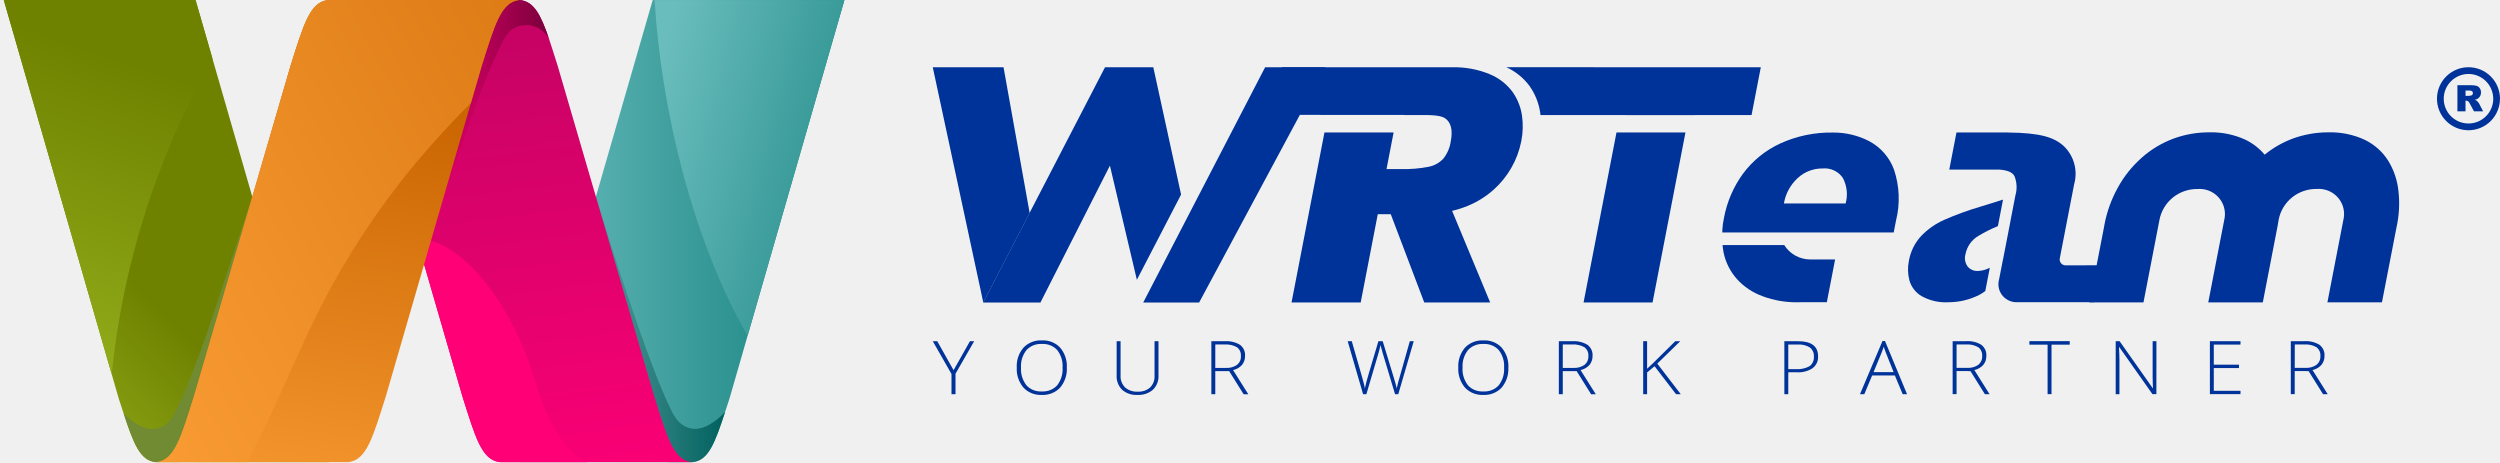
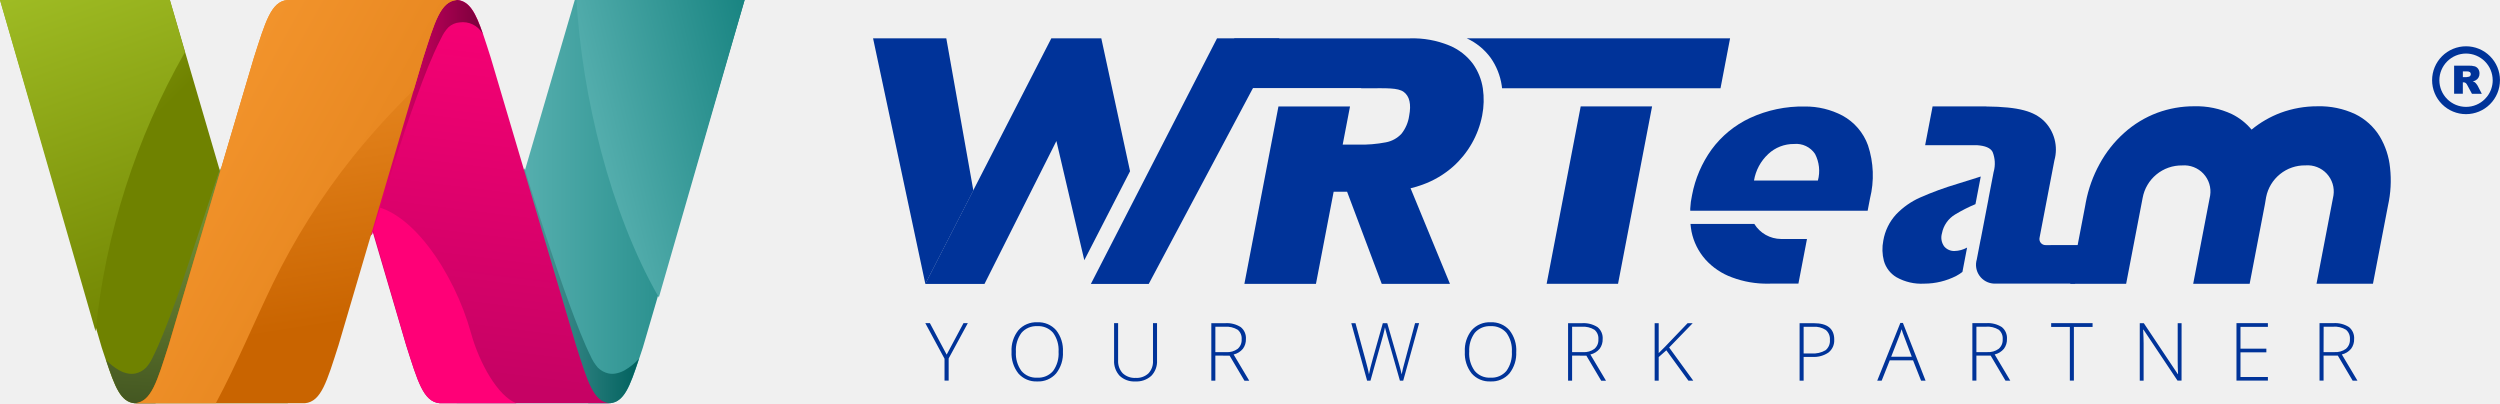
- <svg xmlns="http://www.w3.org/2000/svg" width="595" height="110" viewBox="0 0 595 110" fill="none">
-   <g clip-path="url(#clip0_628_828)">
-     <path d="M200.971 0.014L173.623 94.847C173.256 95.974 172.906 97.041 172.573 98.049C170.14 105.463 168.603 109.619 164.822 109.987H123.615L140.218 52.407L141.819 46.824L155.343 0.014H200.971Z" fill="url(#paint0_linear_628_828)" />
-     <path d="M172.573 98.043C170.14 105.458 168.603 109.614 164.822 109.982H158.988L155.787 107.158L140.224 52.412L140.16 52.184L141.835 46.828L141.982 47.315C142.123 47.78 142.265 48.243 142.408 48.704C142.621 49.43 142.845 50.154 143.08 50.878C143.377 51.828 143.673 52.778 143.97 53.727C144.326 54.865 144.686 56.002 145.049 57.137C145.459 58.418 145.871 59.698 146.285 60.979C146.735 62.377 147.19 63.775 147.649 65.173C148.131 66.641 148.621 68.111 149.118 69.582C149.624 71.091 150.133 72.599 150.645 74.105C151.158 75.612 151.679 77.12 152.211 78.629C152.729 80.098 153.254 81.567 153.786 83.038C154.294 84.433 154.812 85.821 155.339 87.2C155.83 88.48 156.329 89.761 156.837 91.041C157.294 92.173 157.767 93.299 158.255 94.419C158.671 95.364 159.101 96.305 159.562 97.227C160.05 98.378 160.717 99.446 161.537 100.39C162.324 101.185 163.325 101.734 164.418 101.972C165.015 102.09 165.627 102.102 166.227 102.007C167.078 101.866 167.899 101.581 168.654 101.165C170.116 100.337 171.438 99.283 172.573 98.043Z" fill="url(#paint1_linear_628_828)" />
-     <path d="M177.926 79.931L200.974 0.014H155.787C157.343 25.655 164.678 56.816 177.926 79.931Z" fill="url(#paint2_linear_628_828)" />
-     <path d="M164.679 109.984H119.034C114.642 109.568 113.137 104.051 110.019 94.187C109.939 93.931 105.716 79.38 100.932 62.883L98.051 52.974C92.634 34.289 87.403 16.22 87.262 15.807C84.15 5.946 82.648 0.43 78.256 0.014H123.753C127.06 0.334 128.725 3.516 130.675 9.273C131.315 11.174 131.994 13.355 132.766 15.804C133.038 16.659 155.388 93.329 155.66 94.184C158.775 104.064 160.286 109.571 164.679 109.984Z" fill="url(#paint3_linear_628_828)" />
-     <path d="M127.452 91.143C123.011 74.956 110.893 56.816 99.166 56.816C104.625 75.641 109.92 93.906 110.003 94.191C113.125 104.055 114.629 109.559 119.019 109.988H139.65C134.681 108.157 129.658 99.141 127.452 91.143Z" fill="url(#paint4_linear_628_828)" />
-     <path d="M130.675 9.273C130.621 9.152 130.56 9.034 130.492 8.92C129.874 7.9 128.971 7.084 127.894 6.572C126.817 6.06 125.613 5.874 124.432 6.039C123.295 6.121 122.22 6.587 121.384 7.361C120.617 8.172 119.989 9.103 119.524 10.118L119.405 10.348C118.105 12.874 116.969 15.471 115.884 18.106C114.798 20.741 113.819 23.433 112.842 26.11C110.947 31.325 109.17 36.579 107.46 41.855C105.979 46.405 104.54 50.968 103.142 55.545C102.416 57.912 101.701 60.284 100.996 62.662L100.926 62.902L97.254 66.491C97.078 66.491 97.644 58.461 98.048 52.993C98.256 50.169 98.416 48.034 98.416 48.034L108.299 15.823L115.804 3.622L118.976 0.014H123.753C127.054 0.334 128.725 3.519 130.675 9.273Z" fill="url(#paint5_linear_628_828)" />
-     <path d="M78.256 109.984H37.049C33.326 109.632 31.779 105.575 29.404 98.359C29.043 97.258 28.659 96.084 28.251 94.837L0.9 0.014H46.542L59.95 46.484L60.344 47.851L78.256 109.984Z" fill="url(#paint6_linear_628_828)" />
-     <path d="M61.515 52.177L61.451 52.404L45.889 107.151L42.687 109.975H37.056C33.332 109.623 31.786 105.566 29.41 98.35C30.468 99.468 31.689 100.42 33.031 101.174C33.786 101.59 34.607 101.875 35.458 102.016C36.059 102.111 36.673 102.099 37.27 101.98C38.364 101.744 39.365 101.195 40.151 100.399C40.972 99.455 41.639 98.387 42.127 97.236C42.588 96.317 43.017 95.373 43.433 94.428C43.924 93.31 44.397 92.184 44.851 91.05C45.366 89.77 45.866 88.489 46.353 87.209C46.882 85.821 47.4 84.434 47.906 83.046C48.439 81.578 48.964 80.109 49.481 78.638C50.009 77.133 59.991 47.013 60.046 46.815L60.34 47.839L61.515 52.177Z" fill="url(#paint7_linear_628_828)" />
-     <path d="M26.58 89.052C29.264 62.645 37.443 37.091 50.592 14.033L46.542 0.014H0.9L26.58 89.052Z" fill="url(#paint8_linear_628_828)" />
-     <path d="M114.597 15.81C114.328 16.665 92.039 93.608 91.866 94.194C88.745 104.058 87.243 109.561 82.851 109.99H37.193C41.586 109.574 43.094 104.058 46.209 94.194C46.478 93.339 68.831 16.665 69.1 15.81C72.225 5.949 73.723 0.43 78.119 0.014H123.616C119.224 0.43 117.722 5.946 114.597 15.81Z" fill="url(#paint9_linear_628_828)" />
-     <path d="M58.887 109.983C64.489 99.37 69.013 88.264 74.177 77.404C80.037 65.158 87.222 53.592 95.605 42.914C100.719 36.471 106.211 30.338 112.052 24.546C113.569 19.325 114.546 15.969 114.613 15.796C117.734 5.932 119.239 0.429 123.628 0H78.121C73.729 0.416 72.221 5.932 69.106 15.796C68.837 16.651 46.484 93.325 46.215 94.18C43.093 104.044 41.589 109.548 37.199 109.977L58.887 109.983Z" fill="url(#paint10_linear_628_828)" />
-     <path d="M419.072 16.005L416.872 27.384H403.427V27.398H387.002V27.384H366.642C366.619 27.177 366.591 26.97 366.561 26.761C366.22 24.487 365.346 22.323 364.011 20.443C362.588 18.522 360.694 16.993 358.508 16L419.072 16.005Z" fill="#003399" />
-     <path d="M384.723 31.529L376.891 71.981H393.31L401.14 31.529H384.723Z" fill="#003399" />
-     <path d="M245.06 50.7L238.841 16.008H222L234.024 72.001L245.06 50.7Z" fill="#003399" />
-     <path d="M281.096 46.306L274.487 16.006H262.992L234.014 71.962V71.999H247.625L264.16 39.415L270.577 66.593L281.096 46.306Z" fill="#003399" />
-     <path d="M301.097 16.006L272.086 71.999H285.394L315.448 16.006H301.097Z" fill="#003399" />
-     <path d="M345.6 50.189C346.522 49.974 347.431 49.704 348.321 49.38C350.931 48.456 353.337 47.044 355.407 45.22C358.845 42.172 361.184 38.094 362.065 33.606C362.471 31.571 362.524 29.482 362.223 27.428C361.917 25.407 361.135 23.486 359.944 21.818C358.539 19.951 356.648 18.5 354.471 17.621C351.62 16.466 348.553 15.918 345.472 16.012H305.073L302.873 27.336H302.365L316.021 27.348H334.246V27.389H335.943C339.906 27.389 342.686 27.233 344.03 28.224C345.375 29.214 345.79 31.03 345.273 33.696C345.057 35.188 344.445 36.596 343.499 37.776C342.549 38.781 341.302 39.46 339.934 39.713C337.827 40.116 335.681 40.292 333.534 40.24H329.99L331.677 31.533H315.219L307.386 71.985H323.845L327.91 50.987H331.007L338.972 71.985H354.659L345.6 50.189Z" fill="#003399" />
-     <path d="M473.574 63.714C472.684 64.201 471.689 64.468 470.676 64.493C470.229 64.507 469.786 64.422 469.376 64.243C468.968 64.064 468.606 63.796 468.317 63.459C468.001 63.034 467.79 62.544 467.7 62.026C467.61 61.507 467.642 60.975 467.793 60.471C467.962 59.579 468.319 58.734 468.845 57.99C469.369 57.246 470.046 56.622 470.834 56.159C472.327 55.262 473.887 54.477 475.5 53.81L476.72 47.508L475.792 47.802C474.77 48.122 473.266 48.59 471.279 49.204C468.372 50.061 465.523 51.099 462.751 52.311C460.676 53.227 458.803 54.536 457.239 56.163C455.702 57.829 454.686 59.898 454.309 62.123C453.998 63.653 454.044 65.233 454.443 66.743C454.886 68.3 455.91 69.63 457.31 70.462C459.265 71.555 461.495 72.067 463.736 71.937C466.281 71.932 468.787 71.332 471.057 70.188C471.562 69.922 472.046 69.615 472.501 69.269L473.574 63.714Z" fill="#003399" />
-     <path d="M491.659 63.151C491.441 63.159 491.223 63.116 491.024 63.027C490.825 62.937 490.651 62.803 490.514 62.634C490.375 62.466 490.28 62.268 490.234 62.056C490.187 61.845 490.19 61.625 490.245 61.415L493.646 43.844C494.096 42.262 494.107 40.59 493.683 39.001C493.256 37.413 492.41 35.966 491.228 34.814C488.952 32.702 485.692 31.614 477.911 31.541V31.529H465.639L463.926 40.369H475.855C477.753 40.5 478.982 41.001 479.445 41.927C480.011 43.343 480.101 44.903 479.705 46.375H479.693L478.49 52.58H478.502L476.708 61.817H476.694L475.801 66.414C475.611 67.042 475.569 67.705 475.678 68.352C475.787 68.999 476.045 69.612 476.429 70.144C476.814 70.677 477.32 71.115 477.901 71.425C478.486 71.734 479.132 71.907 479.793 71.93H482.016H484.281H498.4L500.102 63.134L491.659 63.151Z" fill="#003399" />
-     <path d="M570.837 45.521C570.587 42.978 569.768 40.522 568.442 38.331C567.086 36.151 565.134 34.398 562.812 33.275C560.104 32.024 557.139 31.415 554.154 31.496C551.258 31.487 548.382 31.992 545.665 32.985C543.245 33.892 540.989 35.186 538.989 36.814C537.744 35.332 536.198 34.125 534.45 33.273C531.743 32.021 528.778 31.412 525.79 31.494C522.895 31.485 520.02 31.99 517.301 32.983C514.501 34.025 511.921 35.577 509.698 37.561C507.412 39.586 505.497 41.988 504.039 44.661C502.526 47.388 501.457 50.336 500.873 53.395C500.813 53.708 500.755 54.032 500.715 54.268L497.289 71.966H510.15L513.94 52.393C514.327 50.293 515.451 48.396 517.113 47.039C518.775 45.683 520.871 44.954 523.022 44.983C523.928 44.91 524.839 45.041 525.685 45.367C526.532 45.692 527.294 46.203 527.915 46.861C528.534 47.52 528.998 48.309 529.267 49.169C529.536 50.03 529.605 50.939 529.469 51.83L525.567 71.966H538.548L542.06 53.827C542.172 53.257 542.262 52.726 542.336 52.218C542.746 50.151 543.878 48.292 545.53 46.967C547.183 45.642 549.253 44.936 551.377 44.971C552.283 44.899 553.194 45.03 554.04 45.355C554.889 45.68 555.649 46.191 556.27 46.85C556.889 47.508 557.353 48.297 557.622 49.158C557.89 50.018 557.96 50.928 557.823 51.818L553.924 71.954H566.905L570.364 54.124C570.999 51.302 571.161 48.395 570.837 45.521Z" fill="#003399" />
-     <path d="M409.915 55.321H423.93H450.704L451.244 52.533C452.255 48.523 452.092 44.312 450.78 40.39C449.726 37.496 447.635 35.086 444.909 33.617C442.243 32.231 439.271 31.52 436.262 31.548C431.918 31.465 427.614 32.358 423.668 34.162C420.152 35.787 417.106 38.265 414.811 41.367C412.565 44.466 411.032 48.016 410.323 51.767C410.098 52.771 409.961 53.791 409.91 54.817C409.903 54.987 409.915 55.144 409.915 55.321ZM427.836 42.392C429.443 40.894 431.57 40.07 433.777 40.094C434.714 40.003 435.657 40.166 436.508 40.565C437.359 40.964 438.084 41.584 438.608 42.36C439.584 44.227 439.821 46.39 439.267 48.421H424.572C424.959 46.112 426.104 43.995 427.831 42.399L427.836 42.392Z" fill="#003399" />
-     <path d="M424.647 58.326H409.967C410.032 58.903 410.09 59.475 410.199 60.041C410.678 62.405 411.777 64.603 413.384 66.412C415.053 68.254 417.153 69.66 419.501 70.503C422.176 71.501 425.018 71.989 427.874 71.939C428.189 71.939 428.502 71.939 428.801 71.926H434.786L436.757 61.751H430.783C429.552 61.74 428.344 61.42 427.271 60.822C426.198 60.223 425.296 59.364 424.647 58.326Z" fill="#003399" />
-     <path d="M226.95 88.107L230.85 81.204H231.852L227.412 88.946V93.812H226.454V89.005L222 81.204H223.066L226.95 88.107ZM253.903 87.495C254.004 89.208 253.438 90.896 252.317 92.244C251.774 92.828 251.097 93.288 250.339 93.591C249.582 93.894 248.762 94.03 247.942 93.991C247.122 94.03 246.304 93.893 245.549 93.59C244.792 93.287 244.119 92.827 243.577 92.244C242.452 90.89 241.889 89.196 241.99 87.477C241.887 85.764 242.457 84.076 243.591 82.737C244.137 82.159 244.813 81.704 245.57 81.404C246.325 81.105 247.143 80.969 247.961 81.007C248.778 80.967 249.596 81.103 250.354 81.404C251.108 81.705 251.784 82.163 252.326 82.745C253.445 84.094 254.006 85.783 253.903 87.495ZM243.002 87.495C242.901 88.989 243.352 90.47 244.278 91.684C244.726 92.183 245.289 92.576 245.925 92.833C246.561 93.09 247.252 93.203 247.942 93.164C248.634 93.205 249.325 93.094 249.963 92.84C250.601 92.585 251.169 92.194 251.62 91.697C252.546 90.479 252.997 88.993 252.891 87.495C252.997 86.003 252.548 84.524 251.62 83.314C251.169 82.822 250.604 82.435 249.97 82.183C249.335 81.931 248.648 81.821 247.961 81.861C247.271 81.823 246.582 81.935 245.946 82.189C245.311 82.444 244.743 82.833 244.292 83.327C243.357 84.529 242.901 86.005 243.002 87.495ZM275.718 81.204V89.366C275.756 89.989 275.657 90.613 275.428 91.198C275.199 91.783 274.844 92.317 274.386 92.766C273.884 93.192 273.297 93.52 272.661 93.731C272.024 93.941 271.348 94.03 270.675 93.991C270.016 94.028 269.355 93.938 268.736 93.727C268.114 93.515 267.544 93.187 267.06 92.761C266.611 92.302 266.263 91.761 266.041 91.172C265.817 90.582 265.721 89.956 265.761 89.331V81.204H266.695V89.366C266.663 89.882 266.74 90.399 266.922 90.886C267.107 91.372 267.392 91.82 267.761 92.2C268.165 92.553 268.642 92.824 269.161 92.999C269.677 93.173 270.229 93.246 270.778 93.213C271.315 93.245 271.855 93.173 272.362 93.001C272.872 92.83 273.337 92.562 273.732 92.215C274.094 91.845 274.374 91.409 274.554 90.934C274.734 90.459 274.811 89.954 274.781 89.45V81.201L275.718 81.204ZM289.237 88.322V93.819H288.302V81.21H291.473C292.761 81.117 294.046 81.421 295.138 82.077C295.542 82.391 295.86 82.792 296.065 83.246C296.271 83.7 296.36 84.195 296.323 84.688C296.351 85.455 296.103 86.209 295.621 86.827C295.07 87.456 294.315 87.896 293.474 88.079L297.094 93.83H295.981L292.544 88.333L289.237 88.322ZM289.237 87.563H291.78C292.712 87.618 293.637 87.367 294.397 86.851C294.715 86.594 294.965 86.27 295.128 85.905C295.29 85.54 295.36 85.145 295.332 84.749C295.369 84.356 295.304 83.961 295.147 83.596C294.988 83.231 294.738 82.908 294.42 82.653C293.528 82.142 292.488 81.91 291.448 81.989H289.242L289.237 87.563ZM332.79 93.819H332.023L329.097 84.086C328.854 83.287 328.672 82.631 328.551 82.119C328.455 82.619 328.317 83.195 328.137 83.845C327.957 84.495 326.978 87.82 325.197 93.819H324.414L320.75 81.21H321.725L324.061 89.337C324.153 89.665 324.239 89.968 324.316 90.249C324.393 90.529 324.466 90.79 324.531 91.034C324.594 91.279 324.653 91.514 324.704 91.742C324.756 91.969 324.802 92.197 324.844 92.427C324.992 91.646 325.302 90.458 325.779 88.864L328.058 81.21H329.088L331.759 89.994C332.07 91.007 332.292 91.824 332.425 92.445C332.505 92.031 332.607 91.588 332.731 91.118C332.855 90.647 333.79 87.343 335.536 81.204H336.47L332.79 93.819ZM358.986 87.495C359.087 89.208 358.521 90.896 357.4 92.244C356.857 92.828 356.18 93.288 355.423 93.591C354.665 93.894 353.845 94.03 353.025 93.991C352.205 94.03 351.387 93.893 350.632 93.59C349.875 93.287 349.202 92.827 348.66 92.244C347.536 90.89 346.972 89.196 347.073 87.477C346.97 85.764 347.54 84.076 348.674 82.737C349.22 82.159 349.896 81.704 350.653 81.404C351.408 81.105 352.226 80.969 353.044 81.007C353.862 80.967 354.679 81.103 355.437 81.404C356.191 81.705 356.867 82.163 357.409 82.745C358.531 84.093 359.094 85.782 358.996 87.495H358.986ZM348.085 87.495C347.984 88.989 348.435 90.47 349.361 91.684C349.809 92.183 350.373 92.576 351.008 92.833C351.644 93.09 352.335 93.203 353.025 93.164C353.717 93.205 354.408 93.094 355.046 92.84C355.684 92.585 356.252 92.194 356.703 91.697C357.629 90.479 358.08 88.993 357.974 87.495C358.08 86.003 357.629 84.524 356.703 83.314C356.252 82.822 355.687 82.435 355.053 82.183C354.418 81.931 353.731 81.821 353.044 81.861C352.354 81.823 351.665 81.935 351.029 82.189C350.394 82.444 349.826 82.833 349.375 83.327C348.445 84.531 347.991 86.006 348.094 87.495H348.085ZM371.94 88.322V93.819H371.005V81.21H374.176C375.464 81.117 376.749 81.421 377.84 82.077C378.245 82.391 378.562 82.792 378.768 83.246C378.974 83.7 379.063 84.195 379.025 84.688C379.053 85.455 378.805 86.209 378.324 86.827C377.773 87.456 377.018 87.896 376.176 88.079L379.796 93.83H378.684L375.246 88.333L371.94 88.322ZM371.94 87.563H374.482C375.415 87.618 376.338 87.366 377.097 86.851C377.415 86.594 377.665 86.27 377.829 85.905C377.99 85.54 378.06 85.145 378.032 84.749C378.069 84.356 378.004 83.961 377.847 83.596C377.688 83.231 377.438 82.908 377.121 82.653C376.228 82.142 375.188 81.91 374.148 81.989H371.942L371.94 87.563ZM400.024 93.819H398.903L393.79 87.158L392.011 88.643V93.819H391.077V81.21H392.011V87.769L393.488 86.371L398.711 81.21H399.896L394.435 86.543L400.024 93.819ZM432.704 84.827C432.736 85.36 432.633 85.892 432.407 86.38C432.178 86.868 431.83 87.297 431.39 87.632C430.301 88.342 428.993 88.686 427.672 88.607H425.611V93.819H424.676V81.21H427.948C431.124 81.206 432.711 82.412 432.711 84.829L432.704 84.827ZM425.611 87.846H427.443C428.579 87.933 429.715 87.688 430.699 87.143C431.049 86.868 431.322 86.516 431.498 86.119C431.673 85.721 431.743 85.289 431.701 84.86C431.734 84.455 431.666 84.047 431.5 83.672C431.337 83.296 431.079 82.963 430.752 82.699C429.881 82.167 428.85 81.92 427.817 81.996H425.611V87.846ZM450.98 89.366H445.573L443.703 93.819H442.673L448.034 81.153H448.627L453.878 93.819H452.838L450.98 89.366ZM445.909 88.563H450.677L448.863 84.015C448.707 83.658 448.524 83.163 448.316 82.531C448.167 83.041 447.989 83.542 447.779 84.033L445.909 88.563ZM465.663 88.313V93.81H464.728V81.201H467.9C469.187 81.108 470.472 81.412 471.564 82.069C471.968 82.383 472.286 82.784 472.492 83.237C472.697 83.692 472.786 84.186 472.749 84.679C472.777 85.446 472.529 86.2 472.048 86.818C471.496 87.447 470.741 87.887 469.9 88.07L473.52 93.821H472.407L468.97 88.324L465.663 88.313ZM465.663 87.554H468.206C469.138 87.609 470.061 87.357 470.821 86.842C471.138 86.585 471.388 86.261 471.552 85.896C471.713 85.531 471.783 85.136 471.755 84.741C471.793 84.348 471.727 83.952 471.571 83.587C471.412 83.222 471.162 82.898 470.844 82.644C469.951 82.133 468.911 81.901 467.871 81.98H465.665L465.663 87.554ZM488.261 93.81H487.326V82.024H482.996V81.197H492.593V82.024H488.263L488.261 93.81ZM513.219 93.81H512.284L504.39 82.611H504.318C504.39 83.938 504.427 84.944 504.427 85.63V93.814H503.535V81.206H504.47L512.354 92.388H512.408C512.354 91.355 512.326 90.372 512.326 89.437V81.206H513.228L513.219 93.81ZM533.237 93.81H525.953V81.201H533.237V82.013H526.883V86.793H532.882V87.605H526.883V93.016H533.237V93.81ZM546.143 88.313V93.81H545.209V81.201H548.38C549.667 81.108 550.953 81.412 552.044 82.069C552.448 82.383 552.766 82.784 552.972 83.237C553.177 83.692 553.266 84.186 553.229 84.679C553.257 85.446 553.009 86.2 552.528 86.818C551.976 87.447 551.221 87.887 550.38 88.07L554 93.821H552.888L549.45 88.324L546.143 88.313ZM546.143 87.554H548.698C549.63 87.609 550.555 87.358 551.315 86.842C551.633 86.585 551.883 86.261 552.044 85.896C552.208 85.531 552.278 85.136 552.25 84.741C552.287 84.348 552.222 83.952 552.065 83.587C551.906 83.222 551.656 82.898 551.338 82.644C550.446 82.133 549.406 81.901 548.366 81.98H546.16L546.143 87.554Z" fill="#003399" />
-     <path d="M593.39 23.498C593.385 21.936 592.764 20.439 591.659 19.334C590.556 18.23 589.059 17.608 587.498 17.604C585.936 17.608 584.439 18.231 583.335 19.335C582.232 20.439 581.608 21.936 581.606 23.498C581.606 25.061 582.228 26.56 583.332 27.665C584.437 28.77 585.934 29.391 587.498 29.391C588.271 29.392 589.039 29.239 589.754 28.942C590.469 28.646 591.117 28.211 591.665 27.662C591.839 27.488 592.004 27.304 592.155 27.11C592.96 26.076 593.394 24.803 593.394 23.493L593.39 23.498ZM584.865 26.519V20.28H588.07C588.529 20.263 588.988 20.314 589.431 20.432C589.739 20.53 590.004 20.73 590.186 20.998C590.385 21.295 590.485 21.647 590.474 22.005C590.487 22.308 590.416 22.61 590.271 22.876C590.124 23.142 589.908 23.364 589.645 23.516C589.436 23.631 589.211 23.713 588.977 23.759C589.153 23.809 589.324 23.884 589.48 23.981C589.592 24.078 589.694 24.187 589.783 24.307C589.883 24.427 589.975 24.557 590.053 24.694L590.984 26.499H588.808L587.781 24.596C587.696 24.414 587.578 24.25 587.431 24.115C587.293 24.017 587.128 23.964 586.961 23.963H586.792V26.49H584.874L584.865 26.519ZM586.798 22.814H587.609C587.781 22.801 587.952 22.773 588.119 22.729C588.244 22.706 588.355 22.637 588.431 22.535C588.522 22.413 588.565 22.262 588.551 22.11C588.538 21.958 588.471 21.816 588.362 21.711C588.146 21.579 587.894 21.522 587.643 21.548H586.798V22.814ZM594.993 23.498C594.991 25.487 594.203 27.395 592.797 28.801C591.389 30.208 589.483 30.999 587.496 31C585.506 30.999 583.6 30.209 582.194 28.803C580.789 27.396 580 25.489 580 23.5C579.998 22.515 580.192 21.539 580.568 20.629C580.944 19.719 581.497 18.892 582.194 18.195C582.891 17.499 583.718 16.946 584.627 16.57C585.538 16.193 586.513 15.999 587.498 16C588.482 15.999 589.458 16.192 590.367 16.569C591.278 16.945 592.104 17.497 592.801 18.193C593.499 18.889 594.051 19.716 594.428 20.625C594.804 21.535 595 22.511 595 23.495L594.993 23.498Z" fill="#003399" />
+ <svg xmlns="http://www.w3.org/2000/svg" width="248" height="40" viewBox="0 0 248 40" fill="none">
+   <g clip-path="url(#clip0_641_635)">
+     <path d="M171.624 3.802L170.675 8.753H164.875V8.759H157.789V8.753H149.006C148.996 8.663 148.984 8.573 148.971 8.482C148.824 7.493 148.447 6.551 147.871 5.733C147.257 4.897 146.44 4.232 145.497 3.8L171.624 3.802Z" fill="#003399" />
+     <path d="M156.805 10.556L153.426 28.156H160.509L163.887 10.556H156.805Z" fill="#003399" />
+     <path d="M96.556 18.897L93.873 3.803H86.608L91.795 28.165L96.556 18.897Z" fill="#003399" />
+     <path d="M112.101 16.986L109.25 3.803H104.291L91.79 28.149V28.165H97.662L104.795 13.988L107.563 25.813L112.101 16.986Z" fill="#003399" />
+     <path d="M120.729 3.803L108.214 28.165H113.955L126.92 3.803H120.729Z" fill="#003399" />
+     <path d="M139.928 18.676C140.326 18.582 140.718 18.465 141.102 18.324C142.227 17.922 143.265 17.308 144.159 16.514C145.641 15.188 146.65 13.413 147.031 11.461C147.206 10.575 147.229 9.666 147.099 8.773C146.967 7.894 146.63 7.058 146.116 6.332C145.51 5.52 144.693 4.888 143.755 4.506C142.524 4.004 141.202 3.765 139.873 3.806H122.445L121.496 8.733H121.277L127.168 8.738H135.03V8.756H135.762C137.472 8.756 138.671 8.688 139.251 9.119C139.831 9.55 140.01 10.34 139.787 11.5C139.694 12.149 139.43 12.762 139.022 13.275C138.612 13.712 138.073 14.008 137.484 14.118C136.574 14.293 135.649 14.37 134.723 14.347H133.194L133.922 10.559H126.822L123.443 28.159H130.543L132.297 19.023H133.633L137.069 28.159H143.836L139.928 18.676Z" fill="#003399" />
+     <path d="M195.135 24.56C194.752 24.772 194.323 24.888 193.885 24.899C193.693 24.905 193.501 24.868 193.325 24.79C193.149 24.712 192.992 24.596 192.867 24.449C192.732 24.265 192.641 24.051 192.602 23.826C192.562 23.6 192.576 23.369 192.641 23.149C192.714 22.761 192.869 22.393 193.095 22.07C193.321 21.746 193.614 21.475 193.953 21.273C194.598 20.883 195.271 20.541 195.966 20.251L196.492 17.509L196.092 17.637C195.651 17.776 195.002 17.98 194.145 18.247C192.892 18.62 191.663 19.071 190.466 19.599C189.572 19.997 188.764 20.567 188.088 21.275C187.426 22 186.987 22.9 186.824 23.868C186.691 24.534 186.711 25.221 186.882 25.878C187.073 26.555 187.515 27.134 188.119 27.496C188.962 27.972 189.925 28.195 190.891 28.138C191.989 28.136 193.071 27.875 194.049 27.377C194.268 27.261 194.476 27.128 194.672 26.977L195.135 24.56Z" fill="#003399" />
+     <path d="M202.938 24.315C202.844 24.318 202.75 24.3 202.665 24.261C202.579 24.222 202.503 24.163 202.444 24.09C202.385 24.017 202.344 23.931 202.323 23.839C202.303 23.747 202.305 23.651 202.328 23.56L203.795 15.915C203.989 15.227 203.995 14.499 203.811 13.808C203.628 13.117 203.262 12.487 202.752 11.986C201.77 11.067 200.364 10.594 197.007 10.562V10.557H191.713L190.974 14.403H196.12C196.939 14.46 197.469 14.678 197.669 15.081C197.913 15.697 197.953 16.376 197.781 17.016H197.776L197.257 19.716H197.262L196.488 23.735H196.482L196.097 25.735C196.015 26.008 195.997 26.297 196.044 26.578C196.091 26.859 196.202 27.126 196.369 27.358C196.535 27.59 196.752 27.78 197.004 27.915C197.255 28.05 197.534 28.125 197.819 28.135H198.778H199.755H205.846L206.58 24.308L202.938 24.315Z" fill="#003399" />
+     <path d="M237.094 16.645C236.986 15.539 236.633 14.47 236.061 13.517C235.476 12.569 234.634 11.806 233.632 11.317C232.464 10.773 231.185 10.508 229.897 10.543C228.648 10.539 227.407 10.759 226.235 11.191C225.191 11.586 224.218 12.148 223.355 12.857C222.818 12.212 222.151 11.687 221.397 11.316C220.229 10.771 218.95 10.506 217.661 10.542C216.412 10.538 215.172 10.758 213.999 11.19C212.791 11.643 211.678 12.319 210.719 13.182C209.733 14.063 208.907 15.108 208.278 16.271C207.625 17.457 207.164 18.74 206.912 20.071C206.886 20.207 206.861 20.348 206.844 20.451L205.366 28.151H210.914L212.549 19.635C212.716 18.721 213.201 17.896 213.918 17.306C214.635 16.715 215.539 16.398 216.467 16.411C216.858 16.379 217.25 16.436 217.616 16.578C217.981 16.719 218.31 16.942 218.578 17.228C218.845 17.515 219.045 17.858 219.161 18.232C219.277 18.607 219.307 19.002 219.248 19.39L217.565 28.151H223.165L224.68 20.259C224.728 20.011 224.767 19.78 224.799 19.559C224.976 18.659 225.464 17.851 226.177 17.274C226.889 16.698 227.783 16.39 228.699 16.406C229.09 16.374 229.483 16.431 229.848 16.573C230.214 16.714 230.542 16.937 230.81 17.223C231.077 17.51 231.276 17.853 231.393 18.227C231.509 18.602 231.539 18.997 231.48 19.385L229.798 28.146H235.398L236.89 20.388C237.164 19.16 237.233 17.895 237.094 16.645Z" fill="#003399" />
+     <path d="M167.674 20.908H173.72H185.27L185.503 19.695C185.939 17.951 185.869 16.119 185.303 14.412C184.848 13.153 183.946 12.104 182.77 11.465C181.62 10.862 180.338 10.553 179.04 10.565C177.166 10.529 175.309 10.917 173.607 11.702C172.09 12.409 170.776 13.488 169.786 14.837C168.817 16.185 168.156 17.73 167.85 19.362C167.753 19.799 167.694 20.242 167.672 20.689C167.669 20.763 167.674 20.831 167.674 20.908ZM175.405 15.283C176.098 14.631 177.016 14.273 177.968 14.283C178.372 14.243 178.779 14.314 179.146 14.488C179.513 14.662 179.826 14.932 180.052 15.269C180.473 16.081 180.575 17.023 180.336 17.906H173.997C174.164 16.902 174.658 15.98 175.403 15.286L175.405 15.283Z" fill="#003399" />
+     <path d="M174.029 22.216H167.696C167.724 22.467 167.749 22.716 167.796 22.962C168.003 23.991 168.477 24.947 169.17 25.734C169.89 26.536 170.796 27.147 171.809 27.514C172.963 27.948 174.188 28.16 175.421 28.139C175.557 28.139 175.692 28.139 175.821 28.133H178.403L179.253 23.706H176.676C176.145 23.701 175.624 23.562 175.161 23.302C174.698 23.041 174.309 22.668 174.029 22.216Z" fill="#003399" />
+     <path d="M73.867 0L63.767 34.492C63.634 34.901 63.504 35.289 63.379 35.656C62.479 38.356 61.913 39.865 60.518 39.999H45.307L51.438 19.056L52.033 17.026L57.017 0H73.867Z" fill="url(#paint0_linear_641_635)" />
+     <path d="M63.382 35.592C62.482 38.33 61.916 39.864 60.521 40H58.364L57.179 38.957L51.434 18.741L51.411 18.658L52.029 16.681L52.084 16.861C52.136 17.032 52.188 17.203 52.241 17.374C52.323 17.641 52.406 17.907 52.489 18.174C52.599 18.525 52.708 18.875 52.818 19.226C52.952 19.645 53.085 20.065 53.218 20.485C53.37 20.96 53.522 21.435 53.674 21.909C53.841 22.425 54.008 22.941 54.174 23.457C54.353 24 54.534 24.542 54.717 25.085C54.904 25.642 55.092 26.199 55.281 26.755C55.471 27.311 55.663 27.868 55.859 28.425C56.05 28.968 56.244 29.51 56.44 30.053C56.627 30.568 56.819 31.082 57.014 31.594C57.195 32.067 57.379 32.539 57.567 33.01C57.736 33.428 57.911 33.844 58.09 34.257C58.244 34.606 58.403 34.957 58.573 35.294C58.754 35.719 59 36.113 59.302 36.462C59.593 36.755 59.962 36.958 60.366 37.046C60.586 37.09 60.812 37.094 61.034 37.059C61.35 37.007 61.654 36.902 61.934 36.748C62.475 36.441 62.963 36.051 63.382 35.592Z" fill="url(#paint1_linear_641_635)" />
+     <path d="M65.358 29.506L73.866 0H57.184C57.758 9.466 60.467 20.972 65.358 29.506Z" fill="url(#paint2_linear_641_635)" />
+     <path d="M60.468 40H43.616C41.995 39.849 41.438 37.842 40.288 34.255C40.258 34.162 38.7 28.87 36.934 22.869L35.873 19.269C33.873 12.469 31.941 5.901 31.89 5.751C30.736 2.157 30.182 0.151 28.56 0H45.36C46.581 0.113 47.196 1.274 47.915 3.367C48.153 4.058 48.402 4.851 48.687 5.743C48.787 6.054 57.039 33.943 57.14 34.251C58.289 37.841 58.846 39.848 60.468 40Z" fill="url(#paint3_linear_641_635)" />
+     <path d="M46.725 33.042C45.081 27.066 40.611 20.369 36.281 20.369C38.296 27.319 40.251 34.062 40.281 34.169C41.434 37.811 41.989 39.847 43.61 40.001H51.226C49.393 39.319 47.538 35.995 46.725 33.042Z" fill="url(#paint4_linear_641_635)" />
+     <path d="M47.913 3.419C47.893 3.374 47.87 3.331 47.845 3.289C47.617 2.911 47.284 2.609 46.886 2.419C46.488 2.229 46.044 2.16 45.607 2.22C45.187 2.25 44.79 2.422 44.481 2.708C44.198 3.007 43.966 3.351 43.794 3.725L43.75 3.81C43.27 4.742 42.85 5.702 42.45 6.674C42.05 7.646 41.693 8.64 41.332 9.63C40.632 11.555 39.976 13.495 39.345 15.443C38.798 17.122 38.267 18.807 37.751 20.497C37.484 21.371 37.22 22.247 36.959 23.125L36.933 23.213L35.577 24.538C35.513 24.538 35.721 21.573 35.87 19.555C35.947 18.513 36.006 17.724 36.006 17.724L39.654 5.832L42.424 1.332L43.595 0H45.358C46.577 0.115 47.194 1.294 47.913 3.419Z" fill="url(#paint5_linear_641_635)" />
+     <path d="M28.56 40H13.346C11.971 39.872 11.4 38.4 10.523 35.772C10.39 35.372 10.248 34.946 10.097 34.494L0 0H16.851L21.8 16.9L21.945 17.4L28.56 40Z" fill="url(#paint6_linear_641_635)" />
+     <path d="M22.379 18.658L22.356 18.741L16.611 38.958L15.426 40.001H13.347C11.972 39.871 11.401 38.373 10.524 35.709C10.915 36.121 11.365 36.473 11.861 36.751C12.141 36.905 12.445 37.01 12.761 37.062C12.983 37.097 13.209 37.093 13.43 37.049C13.833 36.962 14.203 36.759 14.493 36.465C14.796 36.116 15.042 35.722 15.222 35.297C15.392 34.958 15.551 34.609 15.705 34.26C15.886 33.847 16.06 33.431 16.229 33.013C16.419 32.543 16.604 32.071 16.783 31.597C16.978 31.085 17.169 30.571 17.356 30.056C17.556 29.513 17.75 28.971 17.937 28.428C18.137 27.872 21.817 16.752 21.837 16.679L21.946 17.057L22.379 18.658Z" fill="url(#paint7_linear_641_635)" />
+     <path d="M9.481 32.873C10.471 23.122 13.491 13.687 18.345 5.173L16.851 0H0L9.481 32.873Z" fill="url(#paint8_linear_641_635)" />
+     <path d="M41.978 5.745C41.878 6.056 33.649 34.045 33.578 34.254C32.425 37.842 31.871 39.848 30.249 39.999H13.4C15.021 39.848 15.578 37.842 16.729 34.254C16.829 33.943 25.081 6.054 25.181 5.745C26.334 2.159 26.888 0.152 28.51 0H45.31C43.686 0.151 43.131 2.158 41.978 5.745Z" fill="url(#paint9_linear_641_635)" />
+     <path d="M21.41 40C23.478 36.14 25.149 32.1 27.055 28.151C29.223 23.692 31.877 19.486 34.968 15.61C36.858 13.265 38.885 11.034 41.04 8.929C41.6 7.029 41.96 5.809 41.981 5.746C43.131 2.158 43.686 0.151 45.31 0H28.51C26.888 0.151 26.332 2.158 25.181 5.745C25.081 6.056 16.829 33.945 16.729 34.254C15.576 37.842 15.021 39.848 13.4 39.999L21.41 40Z" fill="url(#paint10_linear_641_635)" />
+     <path d="M93.909 35.179L95.578 32.058H96.007L94.107 35.558V37.758H93.697V35.585L91.791 32.058H92.247L93.909 35.179ZM105.443 34.902C105.486 35.676 105.244 36.44 104.764 37.049C104.532 37.313 104.242 37.521 103.918 37.658C103.594 37.795 103.243 37.857 102.892 37.839C102.541 37.856 102.191 37.794 101.868 37.657C101.544 37.521 101.256 37.313 101.024 37.049C100.543 36.437 100.302 35.671 100.345 34.894C100.301 34.12 100.545 33.356 101.03 32.751C101.264 32.49 101.553 32.284 101.877 32.149C102.2 32.013 102.55 31.952 102.9 31.969C103.25 31.951 103.6 32.012 103.924 32.148C104.247 32.284 104.536 32.492 104.768 32.755C105.247 33.365 105.487 34.128 105.443 34.902ZM100.778 34.902C100.735 35.577 100.928 36.247 101.324 36.796C101.516 37.021 101.757 37.199 102.029 37.315C102.301 37.431 102.597 37.483 102.892 37.465C103.188 37.483 103.484 37.433 103.757 37.318C104.03 37.203 104.273 37.026 104.466 36.802C104.862 36.251 105.055 35.579 105.01 34.902C105.055 34.228 104.863 33.559 104.466 33.012C104.273 32.789 104.031 32.615 103.76 32.501C103.488 32.387 103.194 32.337 102.9 32.355C102.605 32.338 102.31 32.389 102.038 32.504C101.766 32.618 101.523 32.794 101.33 33.018C100.93 33.561 100.735 34.228 100.778 34.902ZM114.778 32.058V35.748C114.794 36.03 114.752 36.312 114.654 36.576C114.556 36.84 114.404 37.082 114.208 37.285C113.993 37.478 113.742 37.626 113.47 37.721C113.197 37.816 112.908 37.856 112.62 37.839C112.338 37.856 112.055 37.815 111.79 37.719C111.524 37.624 111.28 37.475 111.073 37.283C110.881 37.075 110.732 36.831 110.637 36.564C110.541 36.298 110.5 36.015 110.517 35.732V32.058H110.917V35.748C110.903 35.981 110.936 36.215 111.014 36.435C111.093 36.655 111.215 36.857 111.373 37.029C111.546 37.188 111.75 37.311 111.972 37.39C112.193 37.469 112.429 37.502 112.664 37.487C112.894 37.501 113.125 37.469 113.342 37.391C113.56 37.314 113.759 37.193 113.928 37.036C114.083 36.868 114.203 36.672 114.28 36.457C114.357 36.242 114.39 36.014 114.377 35.786V32.057L114.778 32.058ZM120.563 35.276V37.761H120.163V32.061H121.52C122.071 32.019 122.621 32.156 123.088 32.453C123.261 32.595 123.397 32.776 123.485 32.981C123.573 33.187 123.611 33.41 123.595 33.633C123.607 33.98 123.501 34.321 123.295 34.6C123.059 34.885 122.736 35.084 122.376 35.166L123.925 37.766H123.449L121.978 35.281L120.563 35.276ZM120.563 34.933H121.651C122.05 34.958 122.446 34.844 122.771 34.611C122.907 34.495 123.014 34.348 123.084 34.183C123.153 34.018 123.183 33.84 123.171 33.661C123.187 33.483 123.159 33.304 123.092 33.139C123.024 32.974 122.917 32.828 122.781 32.713C122.399 32.482 121.954 32.377 121.509 32.413H120.565L120.563 34.933ZM139.2 37.761H138.872L137.62 33.361C137.516 33 137.438 32.703 137.386 32.472C137.345 32.698 137.286 32.958 137.209 33.252C137.132 33.546 136.713 35.049 135.951 37.761H135.616L134.048 32.061H134.465L135.465 35.735C135.504 35.883 135.541 36.02 135.574 36.147C135.607 36.274 135.638 36.392 135.666 36.502C135.693 36.613 135.718 36.719 135.74 36.822C135.762 36.925 135.782 37.028 135.8 37.132C135.863 36.779 135.996 36.242 136.2 35.521L137.175 32.061H137.616L138.759 36.032C138.892 36.49 138.987 36.859 139.044 37.14C139.078 36.953 139.122 36.753 139.175 36.54C139.228 36.327 139.628 34.833 140.375 32.058H140.775L139.2 37.761ZM150.41 34.902C150.453 35.676 150.211 36.44 149.731 37.049C149.499 37.313 149.209 37.521 148.885 37.658C148.561 37.795 148.21 37.857 147.859 37.839C147.508 37.856 147.158 37.794 146.835 37.657C146.511 37.521 146.223 37.313 145.991 37.049C145.51 36.437 145.269 35.671 145.312 34.894C145.268 34.12 145.512 33.356 145.997 32.751C146.231 32.49 146.52 32.284 146.844 32.149C147.167 32.013 147.517 31.952 147.867 31.969C148.217 31.951 148.567 32.012 148.891 32.148C149.214 32.284 149.503 32.492 149.735 32.755C150.215 33.364 150.456 34.127 150.414 34.902H150.41ZM145.745 34.902C145.702 35.577 145.895 36.247 146.291 36.796C146.483 37.021 146.724 37.199 146.996 37.315C147.268 37.431 147.564 37.483 147.859 37.465C148.155 37.483 148.451 37.433 148.724 37.318C148.997 37.203 149.24 37.026 149.433 36.802C149.829 36.251 150.022 35.579 149.977 34.902C150.022 34.228 149.829 33.559 149.433 33.012C149.24 32.789 148.998 32.614 148.727 32.501C148.455 32.387 148.161 32.337 147.867 32.355C147.572 32.338 147.277 32.389 147.005 32.504C146.733 32.618 146.49 32.794 146.297 33.018C145.899 33.562 145.705 34.229 145.749 34.902H145.745ZM155.953 35.276V37.761H155.553V32.061H156.91C157.461 32.019 158.011 32.156 158.478 32.453C158.651 32.595 158.787 32.776 158.875 32.981C158.963 33.187 159.001 33.41 158.985 33.633C158.997 33.98 158.891 34.321 158.685 34.6C158.449 34.885 158.126 35.083 157.766 35.166L159.315 37.766H158.839L157.368 35.281L155.953 35.276ZM155.953 34.933H157.041C157.44 34.958 157.835 34.844 158.16 34.611C158.296 34.495 158.403 34.348 158.473 34.183C158.542 34.018 158.572 33.84 158.56 33.661C158.576 33.483 158.548 33.304 158.481 33.139C158.413 32.974 158.306 32.828 158.17 32.713C157.788 32.482 157.343 32.377 156.898 32.413H155.954L155.953 34.933ZM167.971 37.761H167.491L165.303 34.75L164.542 35.421V37.761H164.142V32.061H164.542V35.026L165.174 34.394L167.409 32.061H167.916L165.579 34.472L167.971 37.761ZM181.955 33.696C181.969 33.937 181.925 34.177 181.828 34.398C181.73 34.618 181.581 34.812 181.393 34.964C180.927 35.285 180.367 35.44 179.802 35.405H178.92V37.761H178.52V32.061H179.92C181.279 32.059 181.958 32.604 181.958 33.697L181.955 33.696ZM178.92 35.061H179.704C180.19 35.1 180.676 34.989 181.097 34.743C181.247 34.619 181.364 34.46 181.439 34.28C181.514 34.1 181.544 33.905 181.526 33.711C181.54 33.528 181.511 33.343 181.44 33.174C181.37 33.004 181.26 32.853 181.12 32.734C180.747 32.493 180.306 32.382 179.864 32.416H178.92V35.061ZM189.776 35.748H187.462L186.662 37.761H186.221L188.515 32.035H188.769L191.016 37.761H190.571L189.776 35.748ZM187.606 35.385H189.646L188.87 33.329C188.803 33.168 188.725 32.944 188.636 32.658C188.572 32.888 188.496 33.115 188.406 33.337L187.606 35.385ZM196.059 35.272V37.757H195.659V32.057H197.016C197.567 32.015 198.117 32.152 198.584 32.449C198.757 32.591 198.893 32.772 198.981 32.977C199.069 33.183 199.107 33.406 199.091 33.629C199.103 33.976 198.997 34.316 198.791 34.596C198.555 34.88 198.232 35.08 197.872 35.162L199.421 37.762H198.945L197.474 35.277L196.059 35.272ZM196.059 34.929H197.147C197.546 34.953 197.941 34.84 198.266 34.607C198.402 34.491 198.509 34.344 198.579 34.179C198.648 34.014 198.678 33.836 198.666 33.657C198.682 33.479 198.654 33.3 198.587 33.135C198.519 32.97 198.412 32.824 198.276 32.709C197.894 32.478 197.449 32.373 197.004 32.409H196.06L196.059 34.929ZM205.729 37.757H205.329V32.429H203.476V32.055H207.583V32.429H205.73L205.729 37.757ZM216.409 37.757H216.009L212.631 32.694H212.6C212.631 33.294 212.647 33.749 212.647 34.059V37.759H212.265V32.059H212.665L216.039 37.114H216.062C216.039 36.647 216.027 36.203 216.027 35.78V32.059H216.413L216.409 37.757ZM224.975 37.757H221.858V32.057H224.975V32.424H222.256V34.585H224.823V34.952H222.256V37.398H224.975V37.757ZM230.498 35.272V37.757H230.098V32.057H231.455C232.006 32.015 232.556 32.152 233.023 32.449C233.196 32.591 233.332 32.772 233.42 32.977C233.508 33.183 233.546 33.406 233.53 33.629C233.542 33.976 233.436 34.316 233.23 34.596C232.994 34.88 232.671 35.08 232.311 35.162L233.86 37.762H233.384L231.913 35.277L230.498 35.272ZM230.498 34.929H231.591C231.99 34.954 232.386 34.84 232.711 34.607C232.847 34.491 232.954 34.344 233.023 34.179C233.093 34.014 233.123 33.836 233.111 33.657C233.127 33.479 233.099 33.3 233.032 33.135C232.964 32.97 232.857 32.824 232.721 32.709C232.339 32.478 231.894 32.373 231.449 32.409H230.505L230.498 34.929Z" fill="#003399" />
+     <path d="M247.275 7.957C247.274 7.256 246.994 6.584 246.499 6.088C246.003 5.593 245.331 5.314 244.63 5.312C243.929 5.314 243.258 5.593 242.762 6.089C242.266 6.584 241.987 7.256 241.985 7.957C241.985 8.659 242.264 9.331 242.76 9.827C243.256 10.323 243.929 10.602 244.63 10.602C244.978 10.602 245.322 10.534 245.643 10.401C245.964 10.268 246.256 10.072 246.501 9.826C246.58 9.748 246.653 9.665 246.721 9.578C247.082 9.114 247.278 8.543 247.277 7.955L247.275 7.957ZM243.448 9.313V6.513H244.887C245.093 6.505 245.299 6.528 245.498 6.581C245.637 6.625 245.756 6.715 245.837 6.835C245.926 6.969 245.972 7.127 245.966 7.287C245.972 7.423 245.941 7.558 245.875 7.678C245.809 7.798 245.712 7.897 245.594 7.965C245.5 8.017 245.399 8.053 245.294 8.074C245.374 8.097 245.45 8.13 245.52 8.174C245.571 8.218 245.616 8.267 245.656 8.32C245.702 8.374 245.742 8.432 245.777 8.494L246.195 9.304H245.218L244.757 8.45C244.72 8.368 244.667 8.295 244.6 8.234C244.539 8.19 244.465 8.166 244.389 8.166H244.313V9.3H243.452L243.448 9.313ZM244.316 7.65H244.68C244.758 7.644 244.834 7.632 244.909 7.612C244.965 7.602 245.015 7.57 245.049 7.525C245.09 7.47 245.109 7.402 245.104 7.334C245.098 7.266 245.068 7.202 245.018 7.155C244.922 7.096 244.808 7.07 244.695 7.082H244.316V7.65ZM247.995 7.957C247.995 8.85 247.64 9.706 247.009 10.337C246.378 10.969 245.522 11.323 244.629 11.324C243.737 11.324 242.881 10.969 242.25 10.338C241.619 9.707 241.264 8.851 241.264 7.958C241.264 7.516 241.351 7.078 241.52 6.67C241.689 6.261 241.937 5.89 242.25 5.577C242.562 5.265 242.933 5.017 243.342 4.848C243.75 4.679 244.188 4.592 244.63 4.592C245.072 4.592 245.51 4.678 245.919 4.847C246.327 5.016 246.698 5.264 247.011 5.576C247.324 5.889 247.572 6.26 247.741 6.668C247.911 7.076 247.998 7.514 247.998 7.956L247.995 7.957Z" fill="#003399" />
  </g>
  <defs>
-     <linearGradient id="paint0_linear_628_828" x1="123.615" y1="55.22" x2="200.971" y2="55.22" gradientUnits="userSpaceOnUse">
+     <linearGradient id="paint0_linear_641_635" x1="45.307" y1="20" x2="73.867" y2="20" gradientUnits="userSpaceOnUse">
      <stop stop-color="#6ABDBD" />
      <stop offset="1" stop-color="#117F7C" />
    </linearGradient>
-     <linearGradient id="paint1_linear_628_828" x1="140.16" y1="31.861" x2="172.573" y2="31.861" gradientUnits="userSpaceOnUse">
+     <linearGradient id="paint1_linear_641_635" x1="51.411" y1="28.34" x2="63.382" y2="28.34" gradientUnits="userSpaceOnUse">
      <stop stop-color="#579D9E" />
      <stop offset="1" stop-color="#00615E" />
    </linearGradient>
-     <linearGradient id="paint2_linear_628_828" x1="147.247" y1="55.236" x2="216.557" y2="72.212" gradientUnits="userSpaceOnUse">
+     <linearGradient id="paint2_linear_641_635" x1="54.031" y1="20.3" x2="79.619" y2="14.034" gradientUnits="userSpaceOnUse">
      <stop stop-color="#6ABDBD" />
      <stop offset="1" stop-color="#117F7C" />
    </linearGradient>
-     <linearGradient id="paint3_linear_628_828" x1="126.825" y1="123.95" x2="112.221" y2="8.411" gradientUnits="userSpaceOnUse">
+     <linearGradient id="paint3_linear_641_635" x1="46.492" y1="-4.96" x2="41.257" y2="37.045" gradientUnits="userSpaceOnUse">
      <stop stop-color="#FF0077" />
      <stop offset="1" stop-color="#C60264" />
    </linearGradient>
-     <linearGradient id="paint4_linear_628_828" x1="1045.96" y1="341.709" x2="1119.11" y2="341.709" gradientUnits="userSpaceOnUse">
+     <linearGradient id="paint4_linear_641_635" x1="211.122" y1="-53.526" x2="238.128" y2="-53.526" gradientUnits="userSpaceOnUse">
      <stop stop-color="#FF0077" />
      <stop offset="1" stop-color="#C60264" />
    </linearGradient>
-     <linearGradient id="paint5_linear_628_828" x1="97.221" y1="76.994" x2="130.675" y2="76.994" gradientUnits="userSpaceOnUse">
+     <linearGradient id="paint5_linear_641_635" x1="35.565" y1="12.269" x2="47.913" y2="12.269" gradientUnits="userSpaceOnUse">
      <stop stop-color="#FF0077" />
      <stop offset="1" stop-color="#79003B" />
    </linearGradient>
-     <linearGradient id="paint6_linear_628_828" x1="1.674" y1="133.737" x2="49.85" y2="85.455" gradientUnits="userSpaceOnUse">
+     <linearGradient id="paint6_linear_641_635" x1="0.286" y1="-8.56" x2="17.806" y2="9.264" gradientUnits="userSpaceOnUse">
      <stop stop-color="#A7C62A" />
      <stop offset="1" stop-color="#6F8200" />
    </linearGradient>
-     <linearGradient id="paint7_linear_628_828" x1="45.655" y1="47.636" x2="42.433" y2="-8.44" gradientUnits="userSpaceOnUse">
+     <linearGradient id="paint7_linear_641_635" x1="16.523" y1="22.509" x2="15.333" y2="43.215" gradientUnits="userSpaceOnUse">
      <stop stop-color="#718B32" />
      <stop offset="1" stop-color="#3C4E1F" />
    </linearGradient>
-     <linearGradient id="paint8_linear_628_828" x1="22.069" y1="137.222" x2="60.8" y2="25.101" gradientUnits="userSpaceOnUse">
+     <linearGradient id="paint8_linear_641_635" x1="7.815" y1="-9.961" x2="22.114" y2="31.399" gradientUnits="userSpaceOnUse">
      <stop stop-color="#A7C62A" />
      <stop offset="1" stop-color="#6F8200" />
    </linearGradient>
-     <linearGradient id="paint9_linear_628_828" x1="72.281" y1="136.825" x2="90.853" y2="21.596" gradientUnits="userSpaceOnUse">
+     <linearGradient id="paint9_linear_641_635" x1="26.355" y1="-9.68" x2="33.014" y2="32.261" gradientUnits="userSpaceOnUse">
      <stop stop-color="#FDA037" />
      <stop offset="1" stop-color="#C96400" />
    </linearGradient>
-     <linearGradient id="paint10_linear_628_828" x1="17.493" y1="110.973" x2="227.748" y2="-4.041" gradientUnits="userSpaceOnUse">
+     <linearGradient id="paint10_linear_641_635" x1="6.124" y1="-0.28" x2="83.209" y2="42.526" gradientUnits="userSpaceOnUse">
      <stop stop-color="#FDA037" />
      <stop offset="1" stop-color="#C96400" />
    </linearGradient>
-     <clipPath id="clip0_628_828">
-       <rect width="595" height="110" fill="white" />
+     <clipPath id="clip0_641_635">
+       <rect width="248.001" height="40" fill="white" />
    </clipPath>
  </defs>
</svg>
